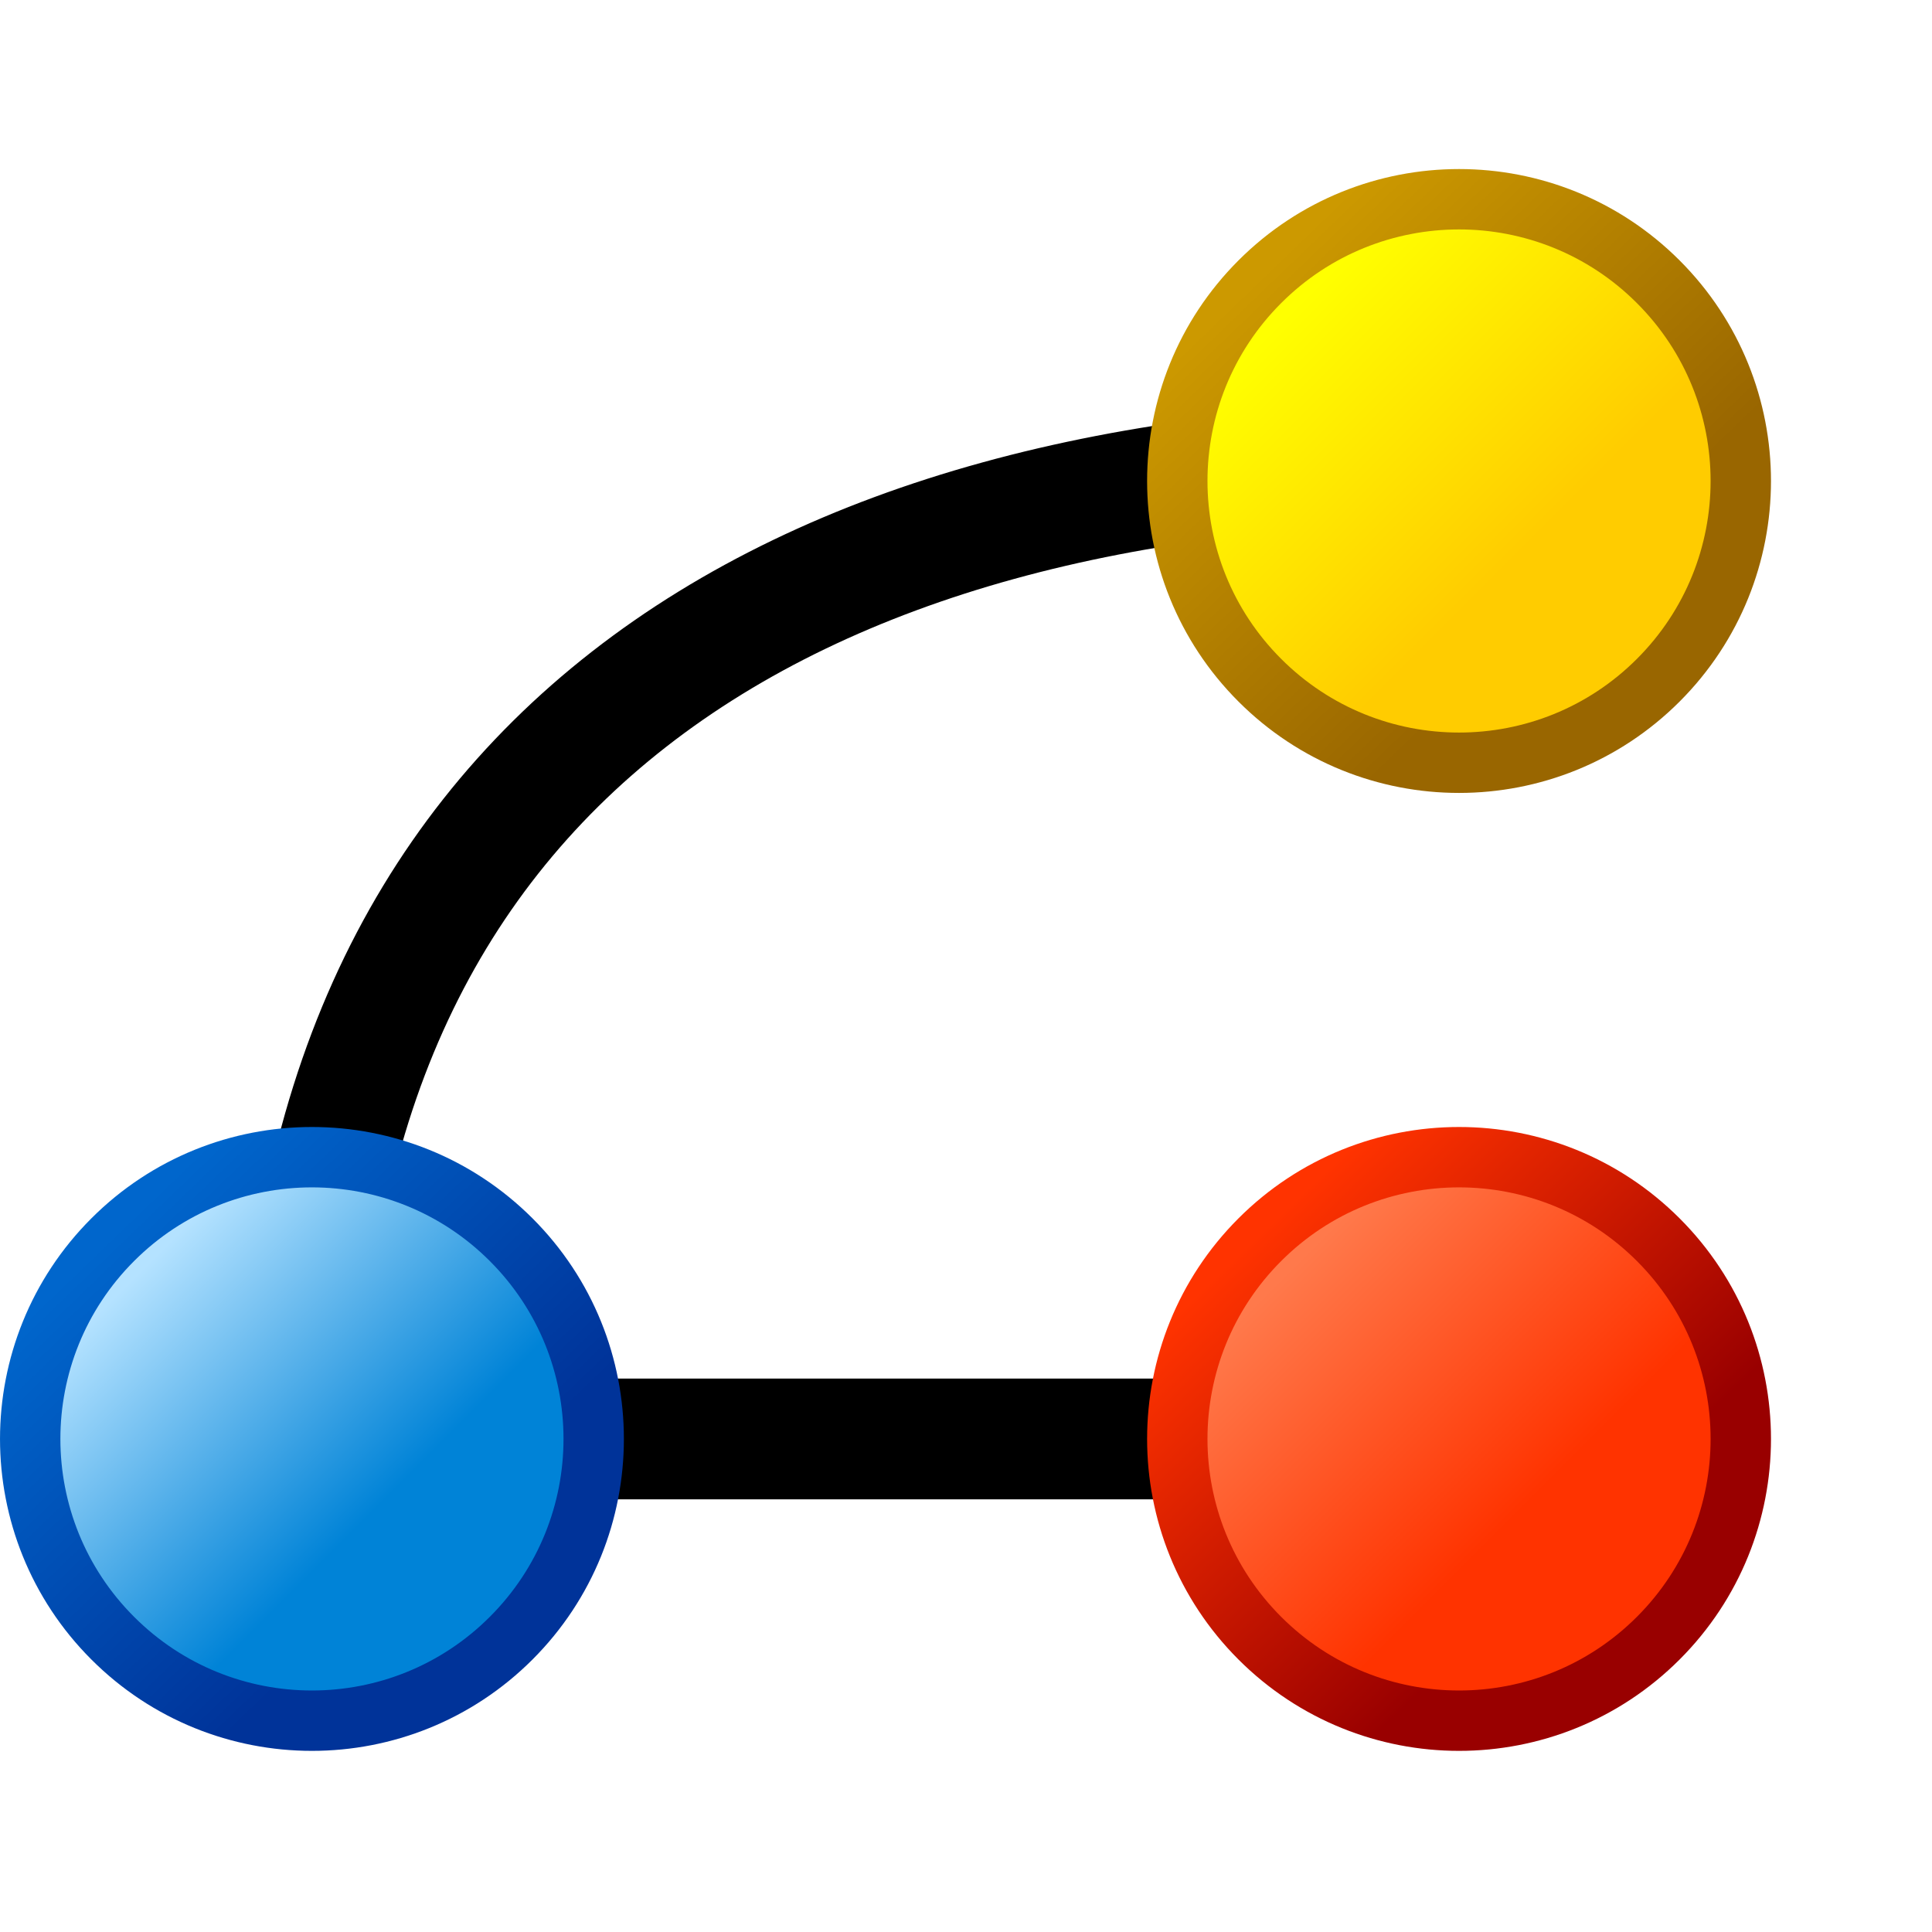
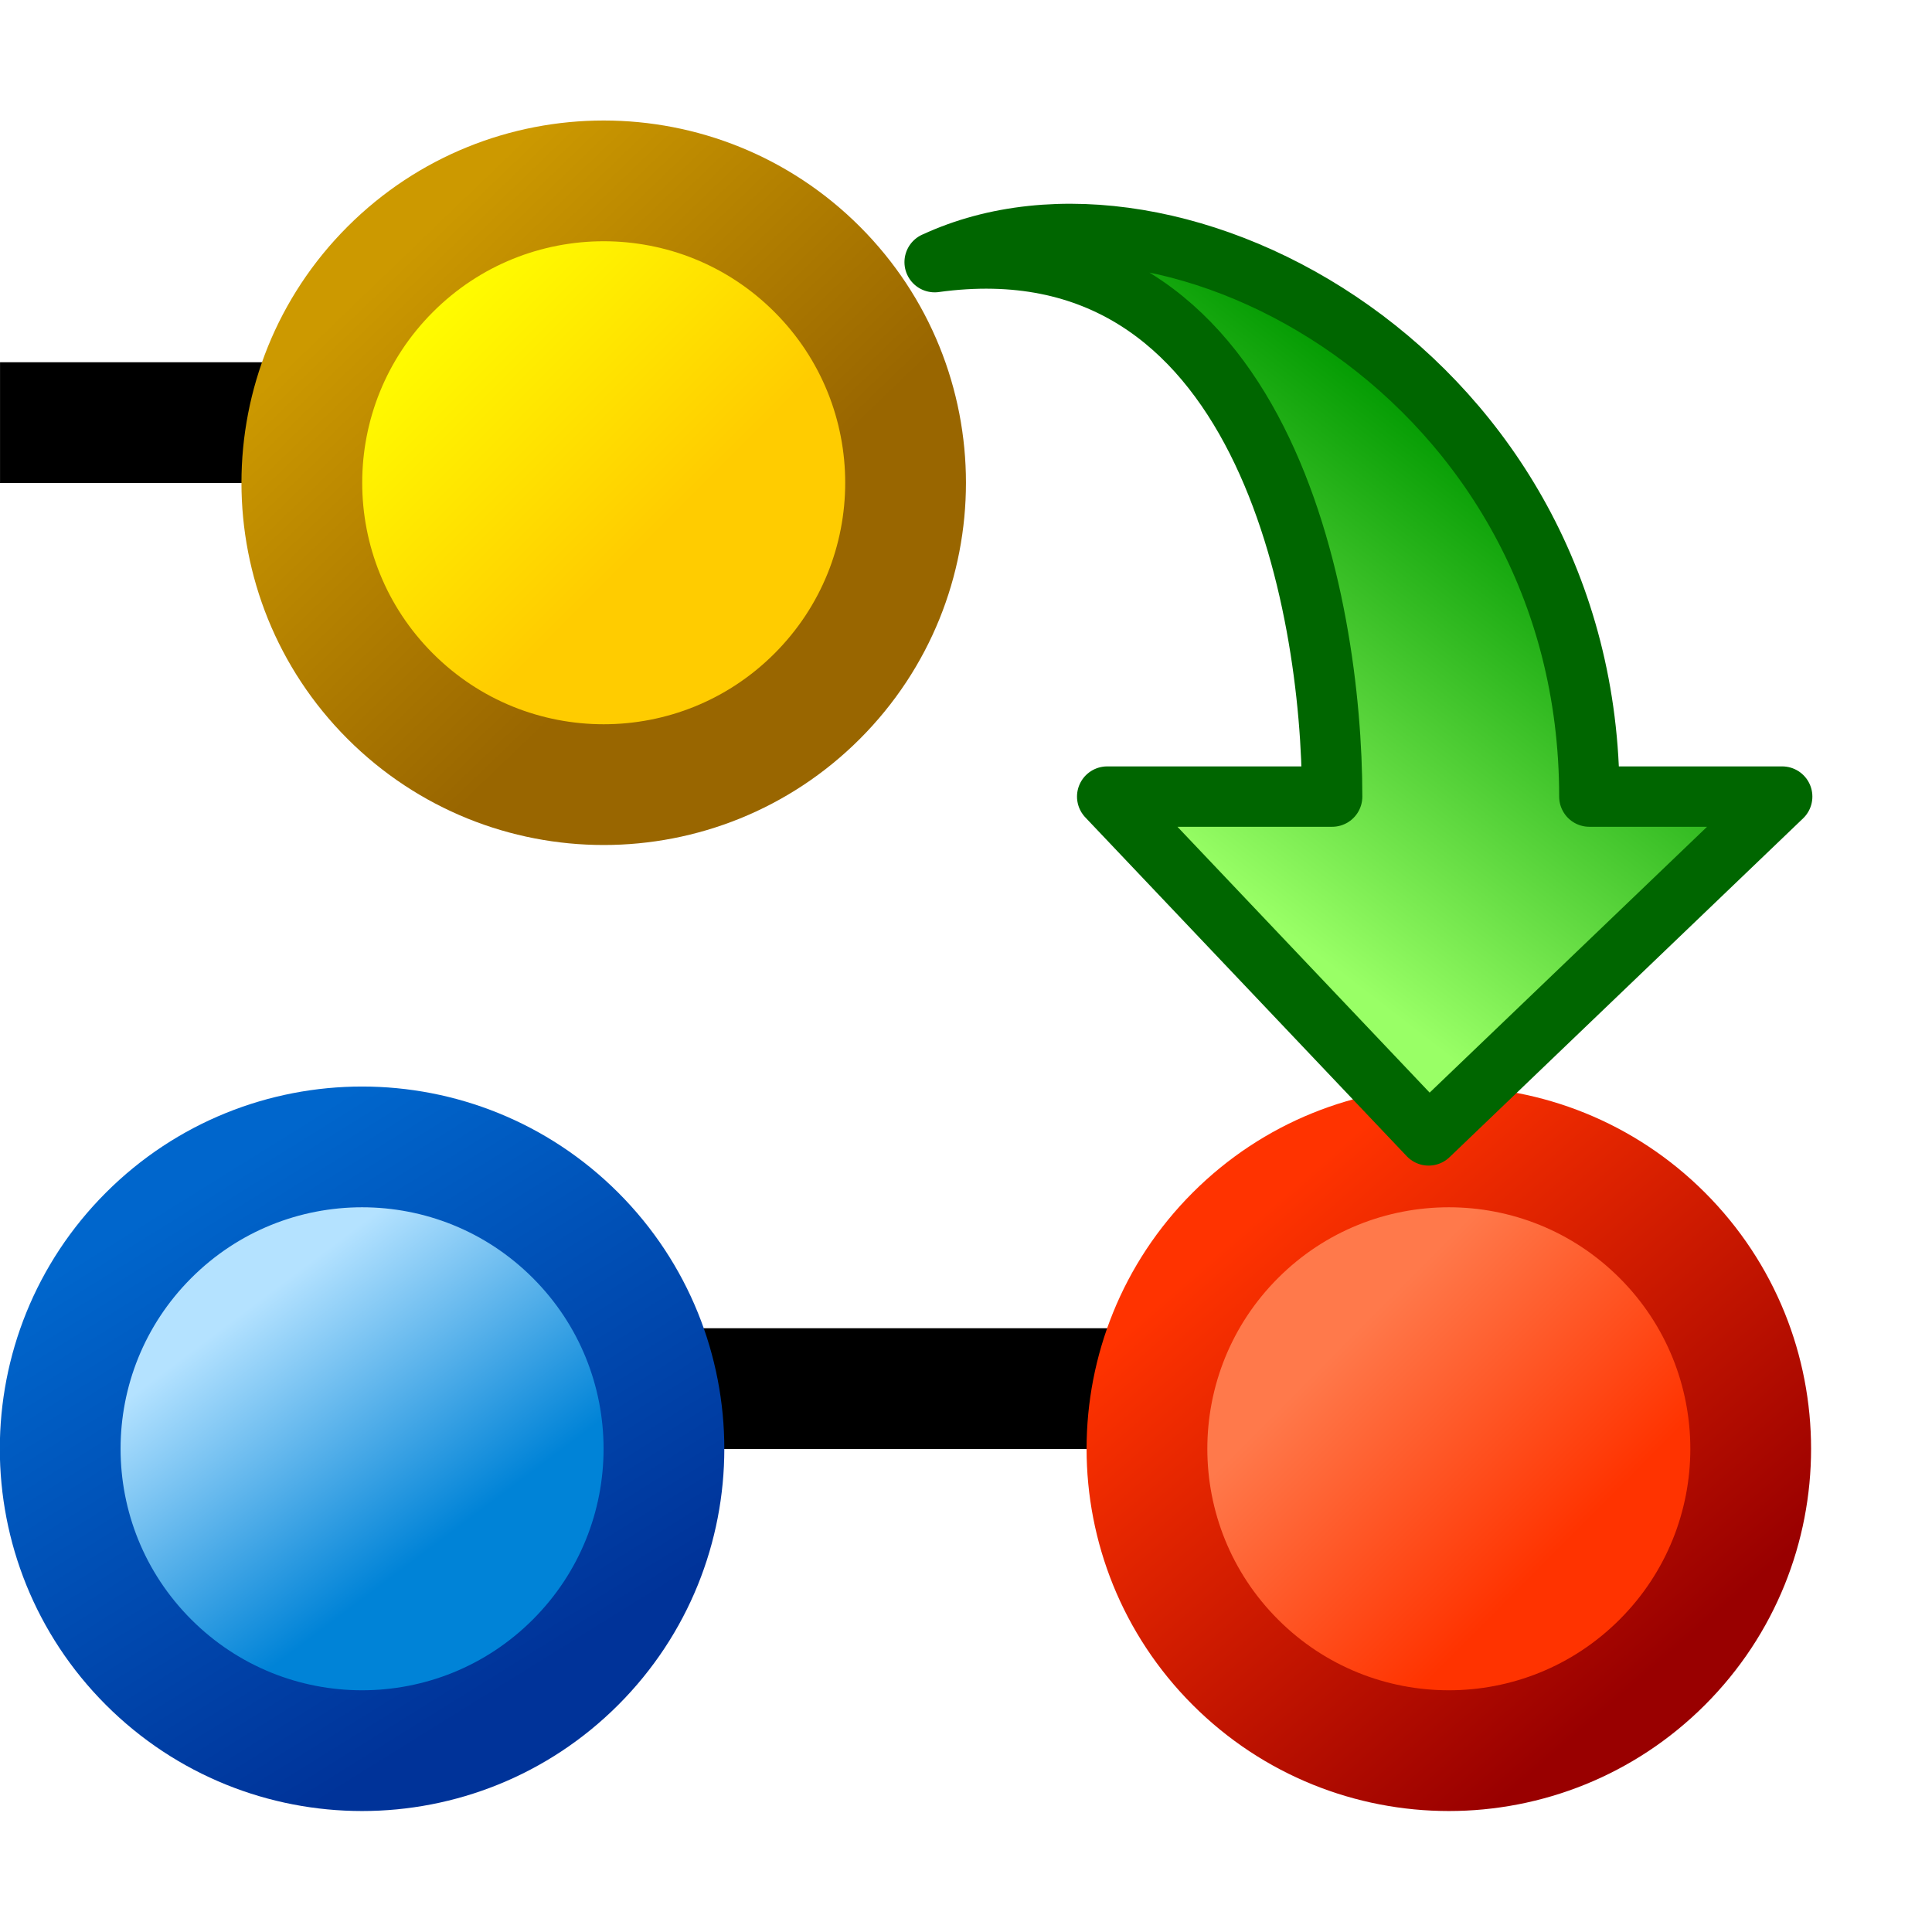
- <svg xmlns="http://www.w3.org/2000/svg" xmlns:xlink="http://www.w3.org/1999/xlink" width="48" height="48" viewBox="0 0 48 48" version="1.1" id="svg8">
+ <svg xmlns="http://www.w3.org/2000/svg" xmlns:xlink="http://www.w3.org/1999/xlink" width="16" height="16" viewBox="0 0 16 16" version="1.1" id="svg8">
  <defs id="defs2">
+     <linearGradient gradientTransform="matrix(-2.01228,0,0,1.631636,20.2437,-6.58731)" gradientUnits="userSpaceOnUse" y2="8.914" x2="-1.633" y1="7.219" x1="-3.247" id="linearGradient1618" xlink:href="#linearGradient1616" />
+     <linearGradient id="linearGradient1616">
+       <stop id="stop1612-5" offset="0" style="stop-color:#009900;stop-opacity:1" />
+       <stop id="stop1614-5" offset="1" style="stop-color:#99ff66;stop-opacity:1" />
+     </linearGradient>
+     <linearGradient xlink:href="#linearGradient1211-6" id="linearGradient1" gradientUnits="userSpaceOnUse" gradientTransform="matrix(0.1251425,0,0,0.1251425,9.965037,-2.07856)" x1="8.413" y1="143.382" x2="8.413" y2="121.259" />
    <linearGradient id="linearGradient1211-6">
      <stop style="stop-color:#ffcc00;stop-opacity:1" offset="0" id="stop1207-2" />
      <stop style="stop-color:#ffff00;stop-opacity:1" offset="1" id="stop1209-6" />
    </linearGradient>
+     <linearGradient xlink:href="#linearGradient1217-1" id="linearGradient2" gradientUnits="userSpaceOnUse" gradientTransform="matrix(0.1251425,0,0,0.1251425,9.965037,-2.07856)" x1="0.669" y1="147.557" x2="1.237" y2="118.31" />
    <linearGradient id="linearGradient1217-1">
      <stop style="stop-color:#996600;stop-opacity:1" offset="0" id="stop1213-8" />
      <stop style="stop-color:#cc9900;stop-opacity:1" offset="1" id="stop1215-7" />
    </linearGradient>
-     <linearGradient xlink:href="#linearGradient1211-6" id="linearGradient1" gradientUnits="userSpaceOnUse" gradientTransform="matrix(0.3754252,0,0,0.3754252,27.67913,-8.514524)" x1="8.413" y1="143.382" x2="8.413" y2="121.259" />
-     <linearGradient xlink:href="#linearGradient1217-1" id="linearGradient2" gradientUnits="userSpaceOnUse" gradientTransform="matrix(0.3754252,0,0,0.3754252,27.67913,-8.514524)" x1="0.669" y1="147.557" x2="1.237" y2="118.31" />
-     <linearGradient xlink:href="#linearGradient1125-6" id="linearGradient1226-5" x1="8.413" y1="143.382" x2="8.413" y2="121.259" gradientUnits="userSpaceOnUse" gradientTransform="matrix(0.3754252,0,0,0.3754252,10.84968,8.314917)" />
+     <linearGradient xlink:href="#linearGradient1125-6" id="linearGradient1226-5" x1="4.123" y1="148.359" x2="4.068" y2="128.56" gradientUnits="userSpaceOnUse" gradientTransform="matrix(0.1251425,0,0,0.1251425,9.256616,8.526727)" />
    <linearGradient id="linearGradient1125-6">
      <stop style="stop-color:#ff3300;stop-opacity:1" offset="0" id="stop1121-7" />
      <stop style="stop-color:#ff794b;stop-opacity:1" offset="1" id="stop1123-5" />
    </linearGradient>
-     <linearGradient xlink:href="#linearGradient1117-6" id="linearGradient1218-7" x1="0.669" y1="147.557" x2="1.237" y2="118.31" gradientUnits="userSpaceOnUse" gradientTransform="matrix(0.3754252,0,0,0.3754252,10.84968,8.314917)" />
+     <linearGradient xlink:href="#linearGradient1117-6" id="linearGradient1218-7" x1="-2.956" y1="158.443" x2="-0.131" y2="118.71" gradientUnits="userSpaceOnUse" gradientTransform="matrix(0.1251425,0,0,0.1251425,9.256616,8.526727)" />
    <linearGradient id="linearGradient1117-6">
      <stop style="stop-color:#990000;stop-opacity:1" offset="0" id="stop1113-2" />
      <stop style="stop-color:#ff3300;stop-opacity:1" offset="1" id="stop1115-9" />
    </linearGradient>
-     <linearGradient xlink:href="#linearGradient1172-2" id="linearGradient3" gradientUnits="userSpaceOnUse" gradientTransform="matrix(0.3754252,0,0,0.3754252,-9.302621,-11.8374)" x1="8.413" y1="143.382" x2="8.413" y2="121.259" />
+     <linearGradient xlink:href="#linearGradient1172-2" id="linearGradient3" gradientUnits="userSpaceOnUse" gradientTransform="matrix(0.1251425,0,0,0.1251425,2.892655,2.162762)" x1="-0.131" y1="146.962" x2="2.695" y2="127.186" />
    <linearGradient id="linearGradient1172-2">
      <stop id="stop1168-7" offset="0" style="stop-color:#0083d7;stop-opacity:1" />
      <stop id="stop1170-0" offset="1" style="stop-color:#b4e2ff;stop-opacity:1" />
    </linearGradient>
-     <linearGradient xlink:href="#linearGradient1166-3" id="linearGradient4" gradientUnits="userSpaceOnUse" gradientTransform="matrix(0.3754252,0,0,0.3754252,-9.302621,-11.8374)" x1="0.669" y1="147.557" x2="1.237" y2="118.31" />
+     <linearGradient xlink:href="#linearGradient1166-3" id="linearGradient4" gradientUnits="userSpaceOnUse" gradientTransform="matrix(0.1251425,0,0,0.1251425,2.892655,2.162762)" x1="-7.638" y1="156.406" x2="1.237" y2="118.31" />
    <linearGradient id="linearGradient1166-3">
      <stop id="stop1162-6" offset="0" style="stop-color:#003399;stop-opacity:1" />
      <stop id="stop1164-0" offset="1" style="stop-color:#0066cc;stop-opacity:1" />
    </linearGradient>
  </defs>
  <g id="layer1" transform="translate(-12.56771)">
-     <path style="fill:none;stroke:#000000;stroke-width:3;stroke-linecap:round;stroke-linejoin:miter;stroke-miterlimit:4;stroke-dasharray:none;stroke-opacity:1" d="m 20.068,36 c 0,-17 12,-24.5 29,-24.5" id="path1868" />
-     <rect ry="7" rx="7" transform="rotate(-45)" y="35.969" x="19.069" height="14" width="14" id="rect1134-9" style="fill:url(#linearGradient1);fill-rule:evenodd;stroke:url(#linearGradient2);stroke-width:1.5;stroke-linecap:round;stroke-linejoin:round;stroke-miterlimit:4;stroke-dasharray:none" />
-     <path style="fill:none;stroke:#000000;stroke-width:3;stroke-linecap:round;stroke-linejoin:miter;stroke-miterlimit:4;stroke-dasharray:none;stroke-opacity:1" d="M 50.113,35.75 H 22.068" id="path8492" />
-     <rect ry="7" rx="7" transform="rotate(-45)" y="52.798" x="2.24" height="14" width="14" id="rect1134-1" style="fill:url(#linearGradient1226-5);fill-rule:evenodd;stroke:url(#linearGradient1218-7);stroke-width:1.5;stroke-linecap:round;stroke-linejoin:round;stroke-miterlimit:4;stroke-dasharray:none" />
-     <rect ry="7" rx="7" transform="rotate(-45)" y="32.646" x="-17.912" height="14" width="14" id="rect1134-7" style="fill:url(#linearGradient3);fill-rule:evenodd;stroke:url(#linearGradient4);stroke-width:1.5;stroke-linecap:round;stroke-linejoin:round;stroke-miterlimit:4;stroke-dasharray:none" />
+     <path style="fill:none;stroke:#000000;stroke-width:1;stroke-linecap:butt;stroke-linejoin:miter;stroke-miterlimit:4;stroke-dasharray:none;stroke-opacity:1" d="M 16.242,3.5 H 12.568" id="path8492" />
+     <path style="fill:none;stroke:#000000;stroke-width:1;stroke-linecap:round;stroke-linejoin:miter;stroke-miterlimit:4;stroke-dasharray:none;stroke-opacity:1" d="M 24.242,11.5 H 14.894" id="path8492-3" />
+     <rect ry="2.5" rx="2.5" transform="rotate(-45)" y="12.749" x="7.095" height="5" width="5" id="rect1134-9" style="fill:url(#linearGradient1);fill-rule:evenodd;stroke:url(#linearGradient2);stroke-width:1;stroke-linecap:round;stroke-linejoin:round;stroke-miterlimit:4;stroke-dasharray:none" />
+     <rect ry="2.5" rx="2.5" transform="rotate(-45)" y="23.355" x="6.387" height="5" width="5" id="rect1134-1" style="fill:url(#linearGradient1226-5);fill-rule:evenodd;stroke:url(#linearGradient1218-7);stroke-width:1;stroke-linecap:round;stroke-linejoin:round;stroke-miterlimit:4;stroke-dasharray:none" />
+     <rect ry="2.5" rx="2.5" transform="rotate(-45)" y="16.991" x="0.023" height="5" width="5" id="rect1134-7" style="fill:url(#linearGradient3);fill-rule:evenodd;stroke:url(#linearGradient4);stroke-width:1;stroke-linecap:round;stroke-linejoin:round;stroke-miterlimit:4;stroke-dasharray:none" />
+     <path id="path1610" d="M 20.308,2.171 C 23.033,1.796 23.6,5.003 23.6,6.597 H 21.737 l 2.662,2.806 2.928,-2.806 h -1.597 c 0,-3.477 -3.44,-5.347 -5.421,-4.426 z" style="fill:url(#linearGradient1618);fill-opacity:1;stroke:#006600;stroke-width:0.5;stroke-linecap:butt;stroke-linejoin:round;stroke-miterlimit:5.8;stroke-dasharray:none;stroke-opacity:1" />
  </g>
</svg>
